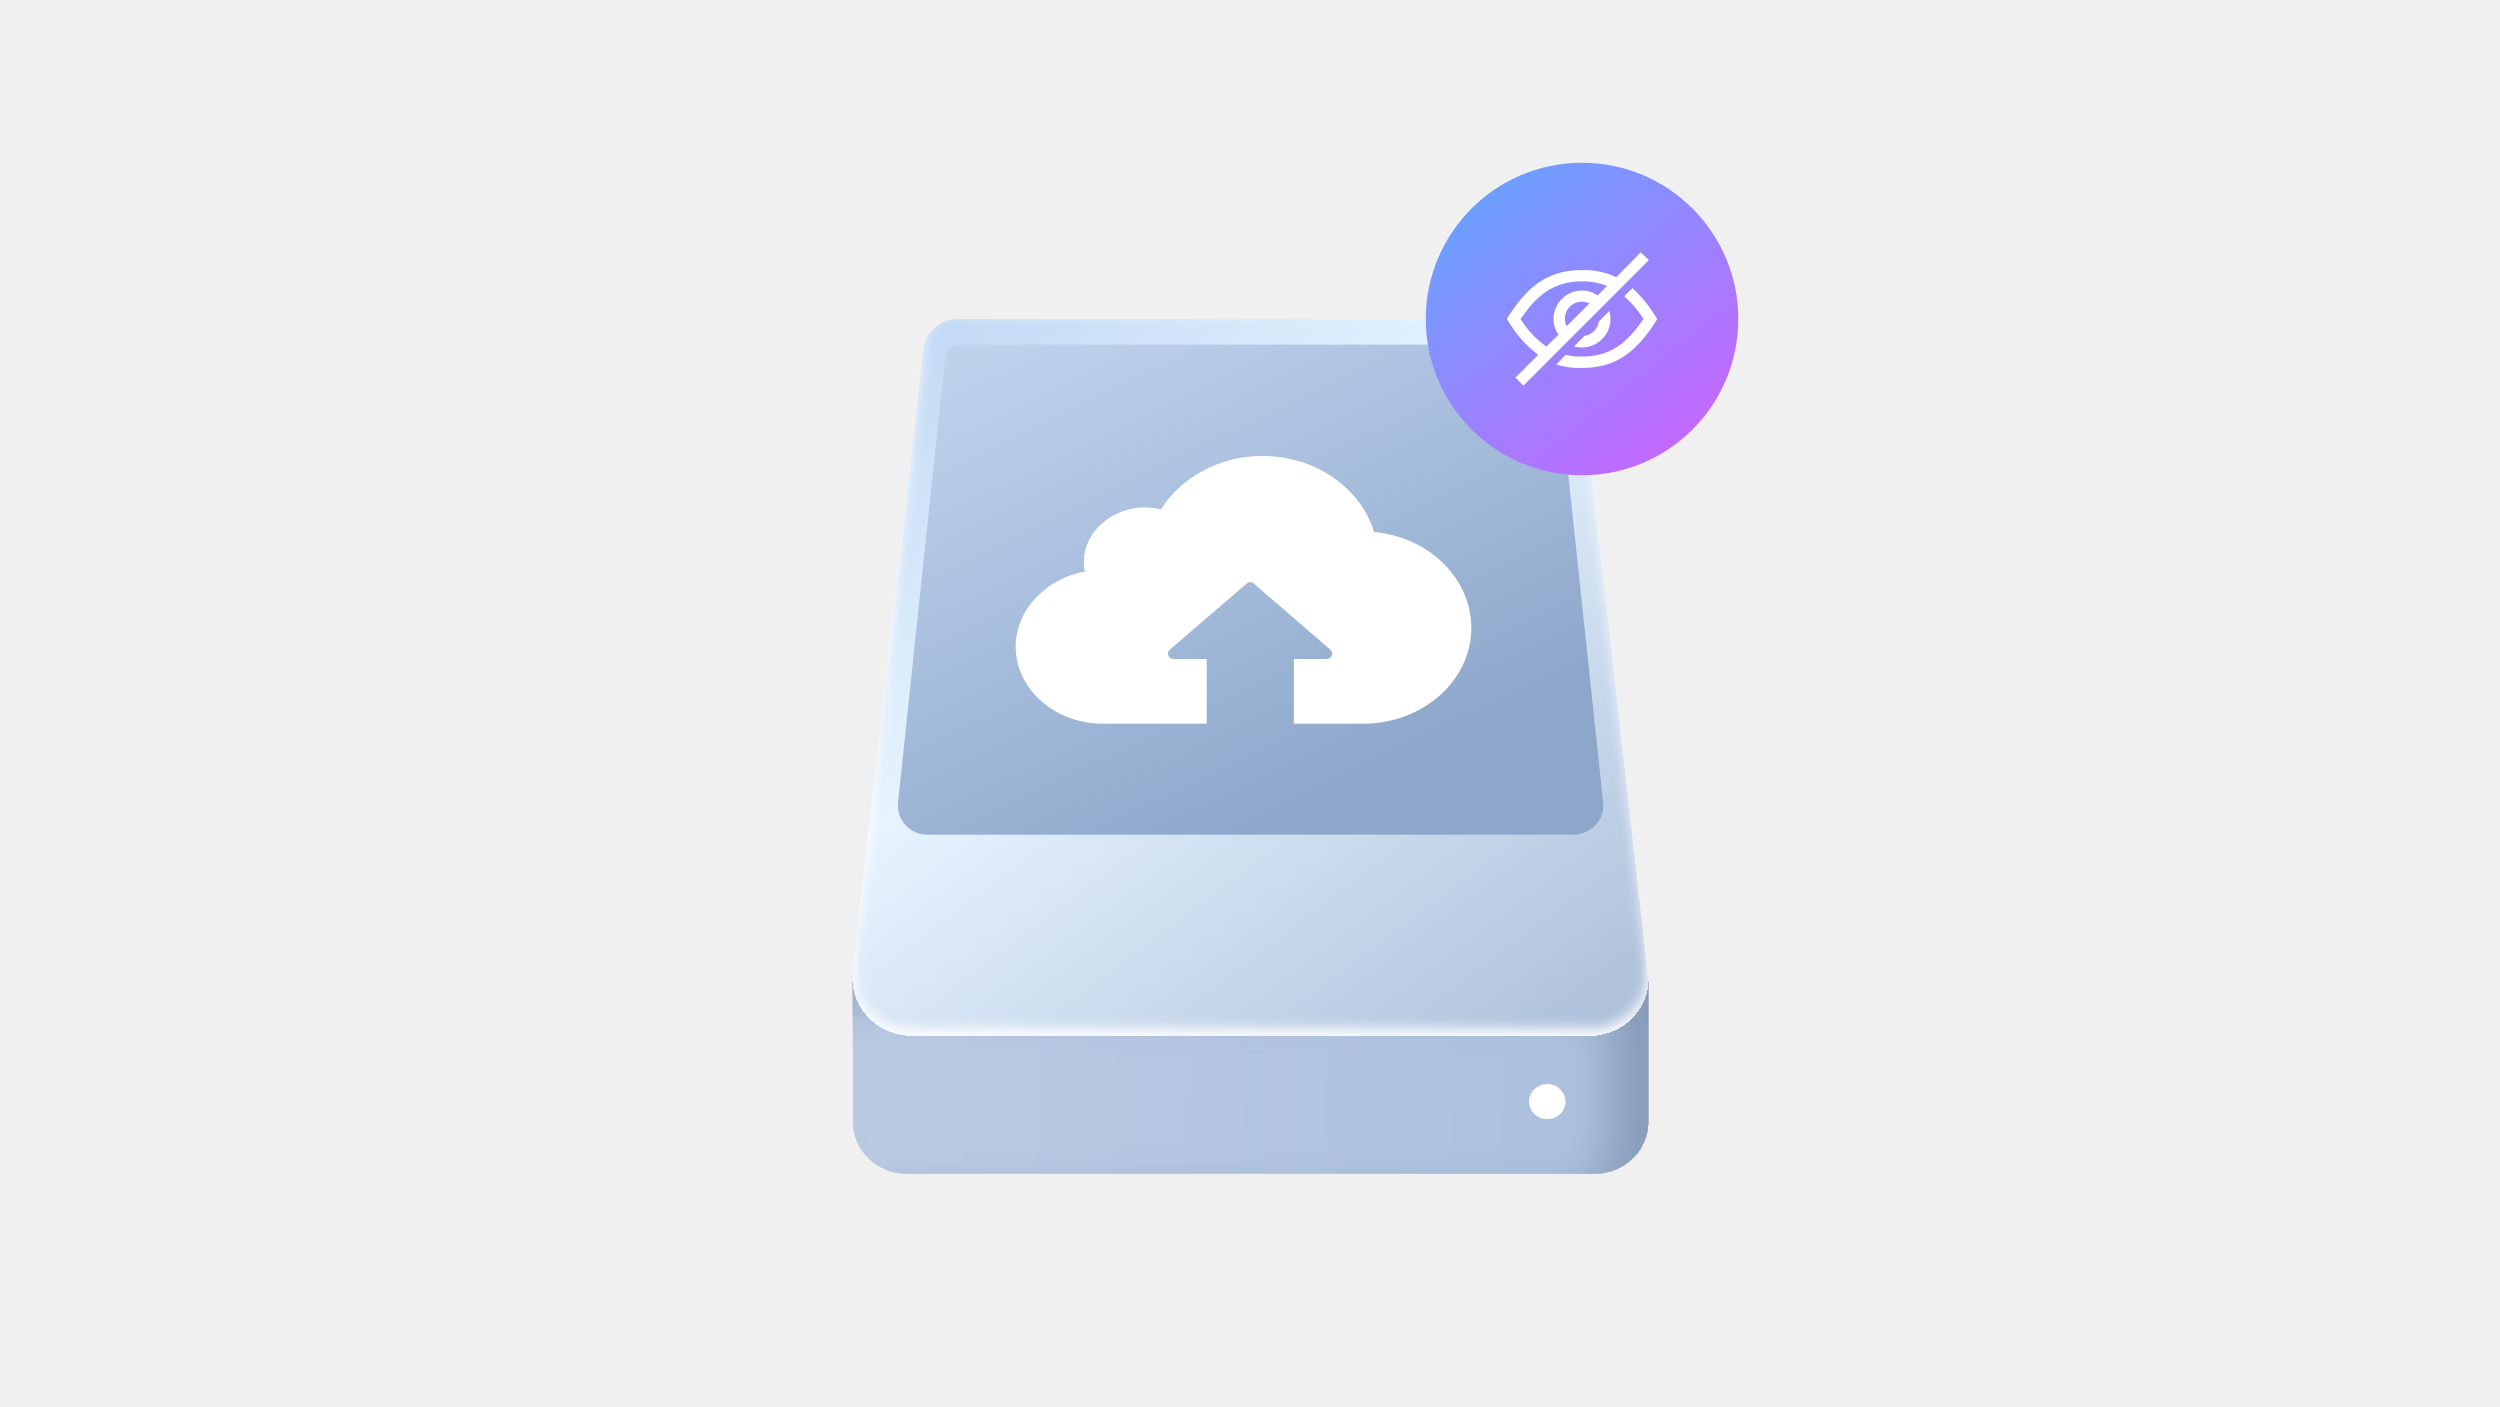
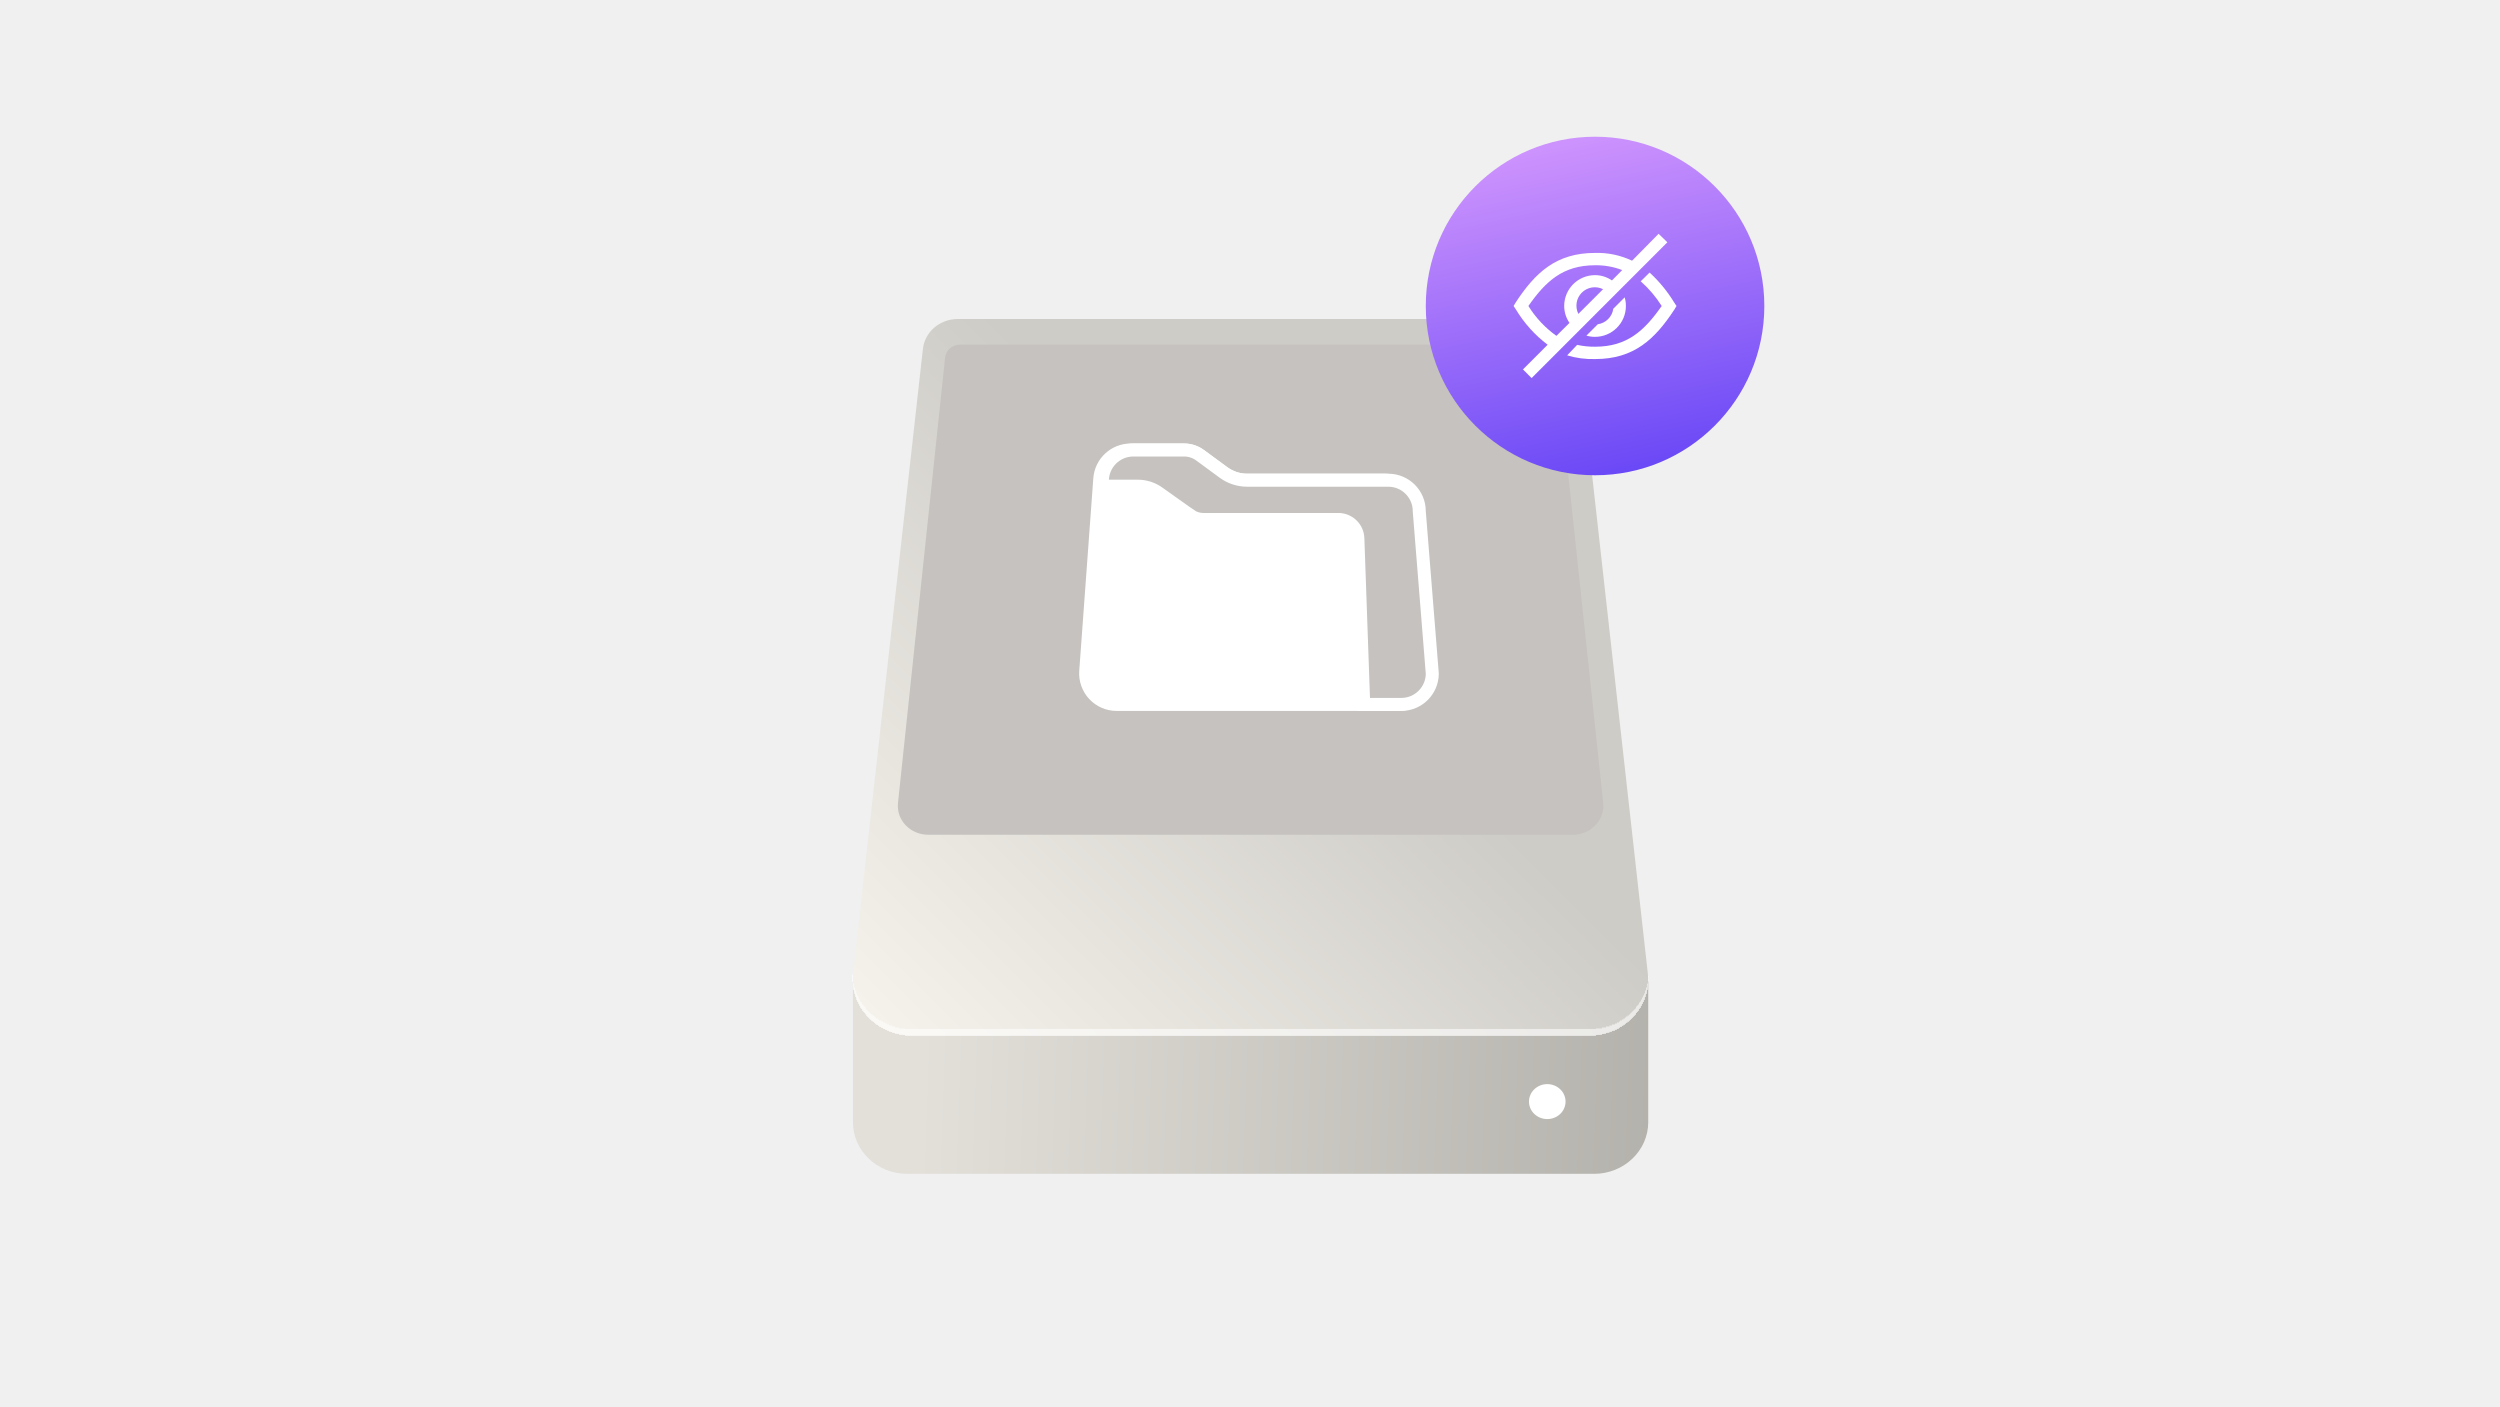
<svg xmlns="http://www.w3.org/2000/svg" width="384" height="216" fill="none" viewBox="0 0 384 216">
-   <defs />
-   <g filter="url(#filter0_i)">
-     <path fill="url(#paint0_linear)" d="M191.87 150.01H131v22.35c0 4.36 3.7 7.94 8.3 7.94h105.56c4.55 0 8.3-3.54 8.3-7.94V150h-61.3z" />
+   <path fill="url(#paint0_linear_5741_18650)" d="M191.867 150.015h-60.855v22.344c0 4.359 3.704 7.941 8.304 7.941h105.549c4.559 0 8.304-3.543 8.304-7.941v-22.344h-61.302z" />
+   <g filter="url(#filter0_i_5741_18650)">
+     <path fill="url(#paint1_linear_5741_18650)" d="M253.087 149.353l-10.706-95.76c-.285-2.608-2.605-4.593-5.332-4.593h-89.96c-2.727 0-5.047 1.985-5.332 4.593l-10.706 95.76c-.569 5.177 3.664 9.693 9.119 9.693h103.799c5.454.039 9.728-4.477 9.118-9.693z" />
  </g>
-   <g filter="url(#filter1_i)">
-     <path fill="url(#paint1_linear)" d="M253.09 149.35l-10.7-95.76a5.3 5.3 0 00-5.34-4.59h-89.96a5.3 5.3 0 00-5.33 4.6l-10.7 95.75c-.58 5.18 3.66 9.7 9.11 9.7h103.8c5.45.04 9.73-4.48 9.12-9.7z" />
+   <path fill="#C5C2BF" d="M246.249 123.311l-7.286-68.433c-.122-1.129-1.099-1.946-2.28-1.946h-89.226c-1.181 0-2.158.856-2.28 1.946l-7.245 68.433c-.285 2.647 1.872 4.905 4.64 4.905h99.037c2.768 0 4.925-2.297 4.64-4.905z" />
+   <path fill="#fff" d="M237.66 171.891c1.551 0 2.809-1.202 2.809-2.686 0-1.483-1.258-2.685-2.809-2.685-1.551 0-2.808 1.202-2.808 2.685 0 1.484 1.257 2.686 2.808 2.686z" />
+   <g>
+     <path fill="url(#paint2_linear_5741_18650)" d="M219 47c0-14.36 11.641-26 26-26s26 11.64 26 26-11.641 26-26 26-26-11.64-26-26z" />
+     <path fill="#fff" fill-rule="evenodd" d="M250.686 40.042l4.076-4.133 1.346 1.308-20.854 20.855-1.327-1.328 3.792-3.791a19.282 19.282 0 01-4.891-5.441l-.342-.512.342-.569c2.976-4.531 6.18-7.583 12.171-7.583a12.394 12.394 0 015.687 1.194zm-7.719 4.907a2.825 2.825 0 00-.528 3.264l3.792-3.791a2.824 2.824 0 00-3.264.527zm4.629-1.874a4.587 4.587 0 00-2.597-.815 4.74 4.74 0 00-4.74 4.74c.003.928.287 1.834.815 2.597l-2.009 1.99A15.995 15.995 0 01234.761 47c2.654-3.792 5.309-6.256 10.238-6.256a11.15 11.15 0 014.171.739l-1.574 1.592z" clip-rule="evenodd" />
+     <path fill="#fff" d="M257.17 46.488a21.31 21.31 0 00-3.792-4.626l-1.365 1.346A17.473 17.473 0 01255.236 47c-2.654 3.791-5.308 6.256-10.237 6.256a12.37 12.37 0 01-2.749-.284l-1.536 1.611a13.48 13.48 0 004.285.569c5.991 0 9.195-3.052 12.171-7.583l.341-.57-.341-.511z" />
+     <path fill="#fff" d="M245.416 49.806l-1.744 1.744c.43.13.877.194 1.327.19a4.74 4.74 0 004.739-4.74 4.418 4.418 0 00-.189-1.327l-1.744 1.744a2.806 2.806 0 01-2.389 2.389z" />
  </g>
-   <path fill="url(#paint2_linear)" d="M246.25 123.31l-7.29-68.43a2.23 2.23 0 00-2.28-1.95h-89.22c-1.18 0-2.16.86-2.28 1.95l-7.25 68.43a4.52 4.52 0 004.64 4.9h99.04c2.77 0 4.92-2.3 4.64-4.9z" />
-   <path fill="#fff" fill-rule="evenodd" d="M193.92 70.04c8.23 0 15.1 5 17.15 11.68 8.41.76 14.93 7.14 14.93 14.72 0 8.04-7.38 14.72-16.64 14.72h-10.62v-9.94h5.05a.82.82 0 00.54-1.44l-11.75-10.15a.82.82 0 00-1.08 0L179.7 99.77a.82.82 0 00.53 1.45h5.12v9.94h-15.96c-7.37 0-13.38-5.31-13.38-11.84 0-5.61 4.63-10.47 10.64-11.53-.17-.45-.17-1.06-.17-1.52 0-4.55 4.29-8.34 9.43-8.34.86 0 1.72.15 2.4.3 3.1-4.85 8.93-8.2 15.62-8.2z" clip-rule="evenodd" />
-   <path fill="#fff" d="M237.66 171.9c1.55 0 2.8-1.21 2.8-2.7a2.75 2.75 0 00-2.8-2.68c-1.55 0-2.8 1.2-2.8 2.68a2.75 2.75 0 002.8 2.7z" />
-   <path fill="url(#paint3_linear)" d="M219 49a24 24 0 1148 0 24 24 0 01-48 0z" />
-   <path fill="#fff" fill-rule="evenodd" d="M248.25 42.58l3.76-3.82 1.25 1.2L234 59.23l-1.23-1.23 3.5-3.5a17.8 17.8 0 01-4.51-5.02l-.32-.47.32-.53c2.74-4.18 5.7-7 11.23-7a11.45 11.45 0 015.25 1.1zm-7.13 4.53a2.6 2.6 0 00-.48 3l3.5-3.5a2.6 2.6 0 00-3.02.5zm4.28-1.73a4.23 4.23 0 00-2.4-.76 4.38 4.38 0 00-4.38 4.38c0 .86.27 1.7.76 2.4l-1.86 1.84a14.75 14.75 0 01-3.97-4.24c2.45-3.5 4.9-5.78 9.45-5.78a10.3 10.3 0 013.85.69l-1.45 1.47z" clip-rule="evenodd" />
-   <path fill="#fff" d="M254.24 48.53a19.66 19.66 0 00-3.5-4.27l-1.26 1.24a16.16 16.16 0 012.97 3.5c-2.45 3.5-4.9 5.77-9.45 5.77-.85.01-1.7-.08-2.54-.26L239.05 56a12.44 12.44 0 003.95.52c5.53 0 8.49-2.81 11.24-7l.31-.52-.32-.47z" />
-   <path fill="#fff" d="M243.38 51.59l-1.6 1.61c.4.12.8.18 1.22.17a4.38 4.38 0 004.2-5.6l-1.61 1.61a2.59 2.59 0 01-2.2 2.2z" />
+   <g>
+     <path fill="#fff" stroke="#fff" stroke-width="2" d="M166.769 103.093l2.159-29.56a4.76 4.76 0 014.747-4.413h8.208c.877 0 1.731.28 2.438.8l3.615 2.653a6.12 6.12 0 003.622 1.187h21.137a4.76 4.76 0 014.744 4.37l2.052 24.92a4.76 4.76 0 01-4.744 5.15h-43.231a4.76 4.76 0 01-4.747-5.107z" />
+     <path fill="#C5C2BF" stroke="#fff" stroke-width="2" d="M218 78.52v.04l.004.04L220 103.478a4.76 4.76 0 01-4.76 4.722h-5.775l-.898-25.514a3 3 0 00-2.998-2.894h-20.73a3.481 3.481 0 01-2.037-.644l-.579.815.579-.815-4.856-3.454s0 0 0 0a5.48 5.48 0 00-3.176-1.014h-5.45v-.8a4.76 4.76 0 014.76-4.76h7.803c.877 0 1.731.28 2.438.799 0 0 0 0 0 0l3.615 2.654h0a6.12 6.12 0 003.622 1.187H213.24a4.76 4.76 0 014.76 4.76z" />
+   </g>
  <defs>
-     <linearGradient id="paint0_linear" x1="131" x2="234.87" y1="165" y2="168.7" gradientUnits="userSpaceOnUse">
-       <stop stop-color="#BACAE3" />
-       <stop offset="1" stop-color="#ADC1DE" />
+     <linearGradient id="paint0_linear_5741_18650" x1="99.5" x2="287.761" y1="165" y2="171.711" gradientUnits="userSpaceOnUse">
+       <stop offset=".222" stop-color="#E3E0DA" />
+       <stop offset="1" stop-color="#A6A49E" />
    </linearGradient>
-     <linearGradient id="paint1_linear" x1="143.5" x2="231.91" y1="49" y2="166.16" gradientUnits="userSpaceOnUse">
-       <stop stop-color="#C2D9F4" />
-       <stop offset=".39" stop-color="#E7F4FF" />
-       <stop offset="1" stop-color="#AFC1DB" />
+     <linearGradient id="paint1_linear_5741_18650" x1="234" x2="126.291" y1="40" y2="148.318" gradientUnits="userSpaceOnUse">
+       <stop offset=".417" stop-color="#CECCC7" />
+       <stop offset="1" stop-color="#F5F2EB" />
    </linearGradient>
-     <linearGradient id="paint2_linear" x1="155.5" x2="192.09" y1="53" y2="128.22" gradientUnits="userSpaceOnUse">
-       <stop stop-color="#BFD2EC" />
-       <stop offset="1" stop-color="#8DA7CB" />
+     <linearGradient id="paint2_linear_5741_18650" x1="247.5" x2="262" y1="3.5" y2="70" gradientUnits="userSpaceOnUse">
+       <stop stop-color="#ECAAFF" />
+       <stop offset="1" stop-color="#6A48F6" />
    </linearGradient>
-     <linearGradient id="paint3_linear" x1="225.46" x2="261.7" y1="26.76" y2="71.8" gradientUnits="userSpaceOnUse">
-       <stop offset=".01" stop-color="#66A3FF" />
-       <stop offset="1" stop-color="#CC63FE" />
-     </linearGradient>
-     <filter id="filter0_i" width="128.16" height="34.28" x="125.01" y="150.01" color-interpolation-filters="sRGB" filterUnits="userSpaceOnUse">
-       <feFlood flood-opacity="0" result="BackgroundImageFix" />
-       <feBlend in="SourceGraphic" in2="BackgroundImageFix" result="shape" />
-       <feColorMatrix in="SourceAlpha" result="hardAlpha" values="0 0 0 0 0 0 0 0 0 0 0 0 0 0 0 0 0 0 127 0" />
-       <feOffset dx="-6" dy="4" />
-       <feGaussianBlur stdDeviation="3.5" />
-       <feComposite in2="hardAlpha" k2="-1" k3="1" operator="arithmetic" />
-       <feColorMatrix values="0 0 0 0 0.212 0 0 0 0 0.291 0 0 0 0 0.421 0 0 0 0.31 0" />
-       <feBlend in2="shape" result="effect1_innerShadow" />
-     </filter>
-     <filter id="filter1_i" width="122.14" height="111.05" x="131" y="48" color-interpolation-filters="sRGB" filterUnits="userSpaceOnUse">
+     <filter id="filter0_i_5741_18650" width="122.146" height="110.046" x="131" y="49" color-interpolation-filters="sRGB" filterUnits="userSpaceOnUse">
      <feFlood flood-opacity="0" result="BackgroundImageFix" />
      <feBlend in="SourceGraphic" in2="BackgroundImageFix" result="shape" />
      <feColorMatrix in="SourceAlpha" result="hardAlpha" values="0 0 0 0 0 0 0 0 0 0 0 0 0 0 0 0 0 0 127 0" />
      <feOffset dy="-1" />
-       <feGaussianBlur stdDeviation="1" />
      <feComposite in2="hardAlpha" k2="-1" k3="1" operator="arithmetic" />
-       <feColorMatrix values="0 0 0 0 1 0 0 0 0 1 0 0 0 0 1 0 0 0 1 0" />
-       <feBlend in2="shape" result="effect1_innerShadow" />
+       <feColorMatrix values="0 0 0 0 1 0 0 0 0 1 0 0 0 0 1 0 0 0 0.57 0" />
+       <feBlend in2="shape" result="effect1_innerShadow_5741_18650" />
    </filter>
  </defs>
</svg>
